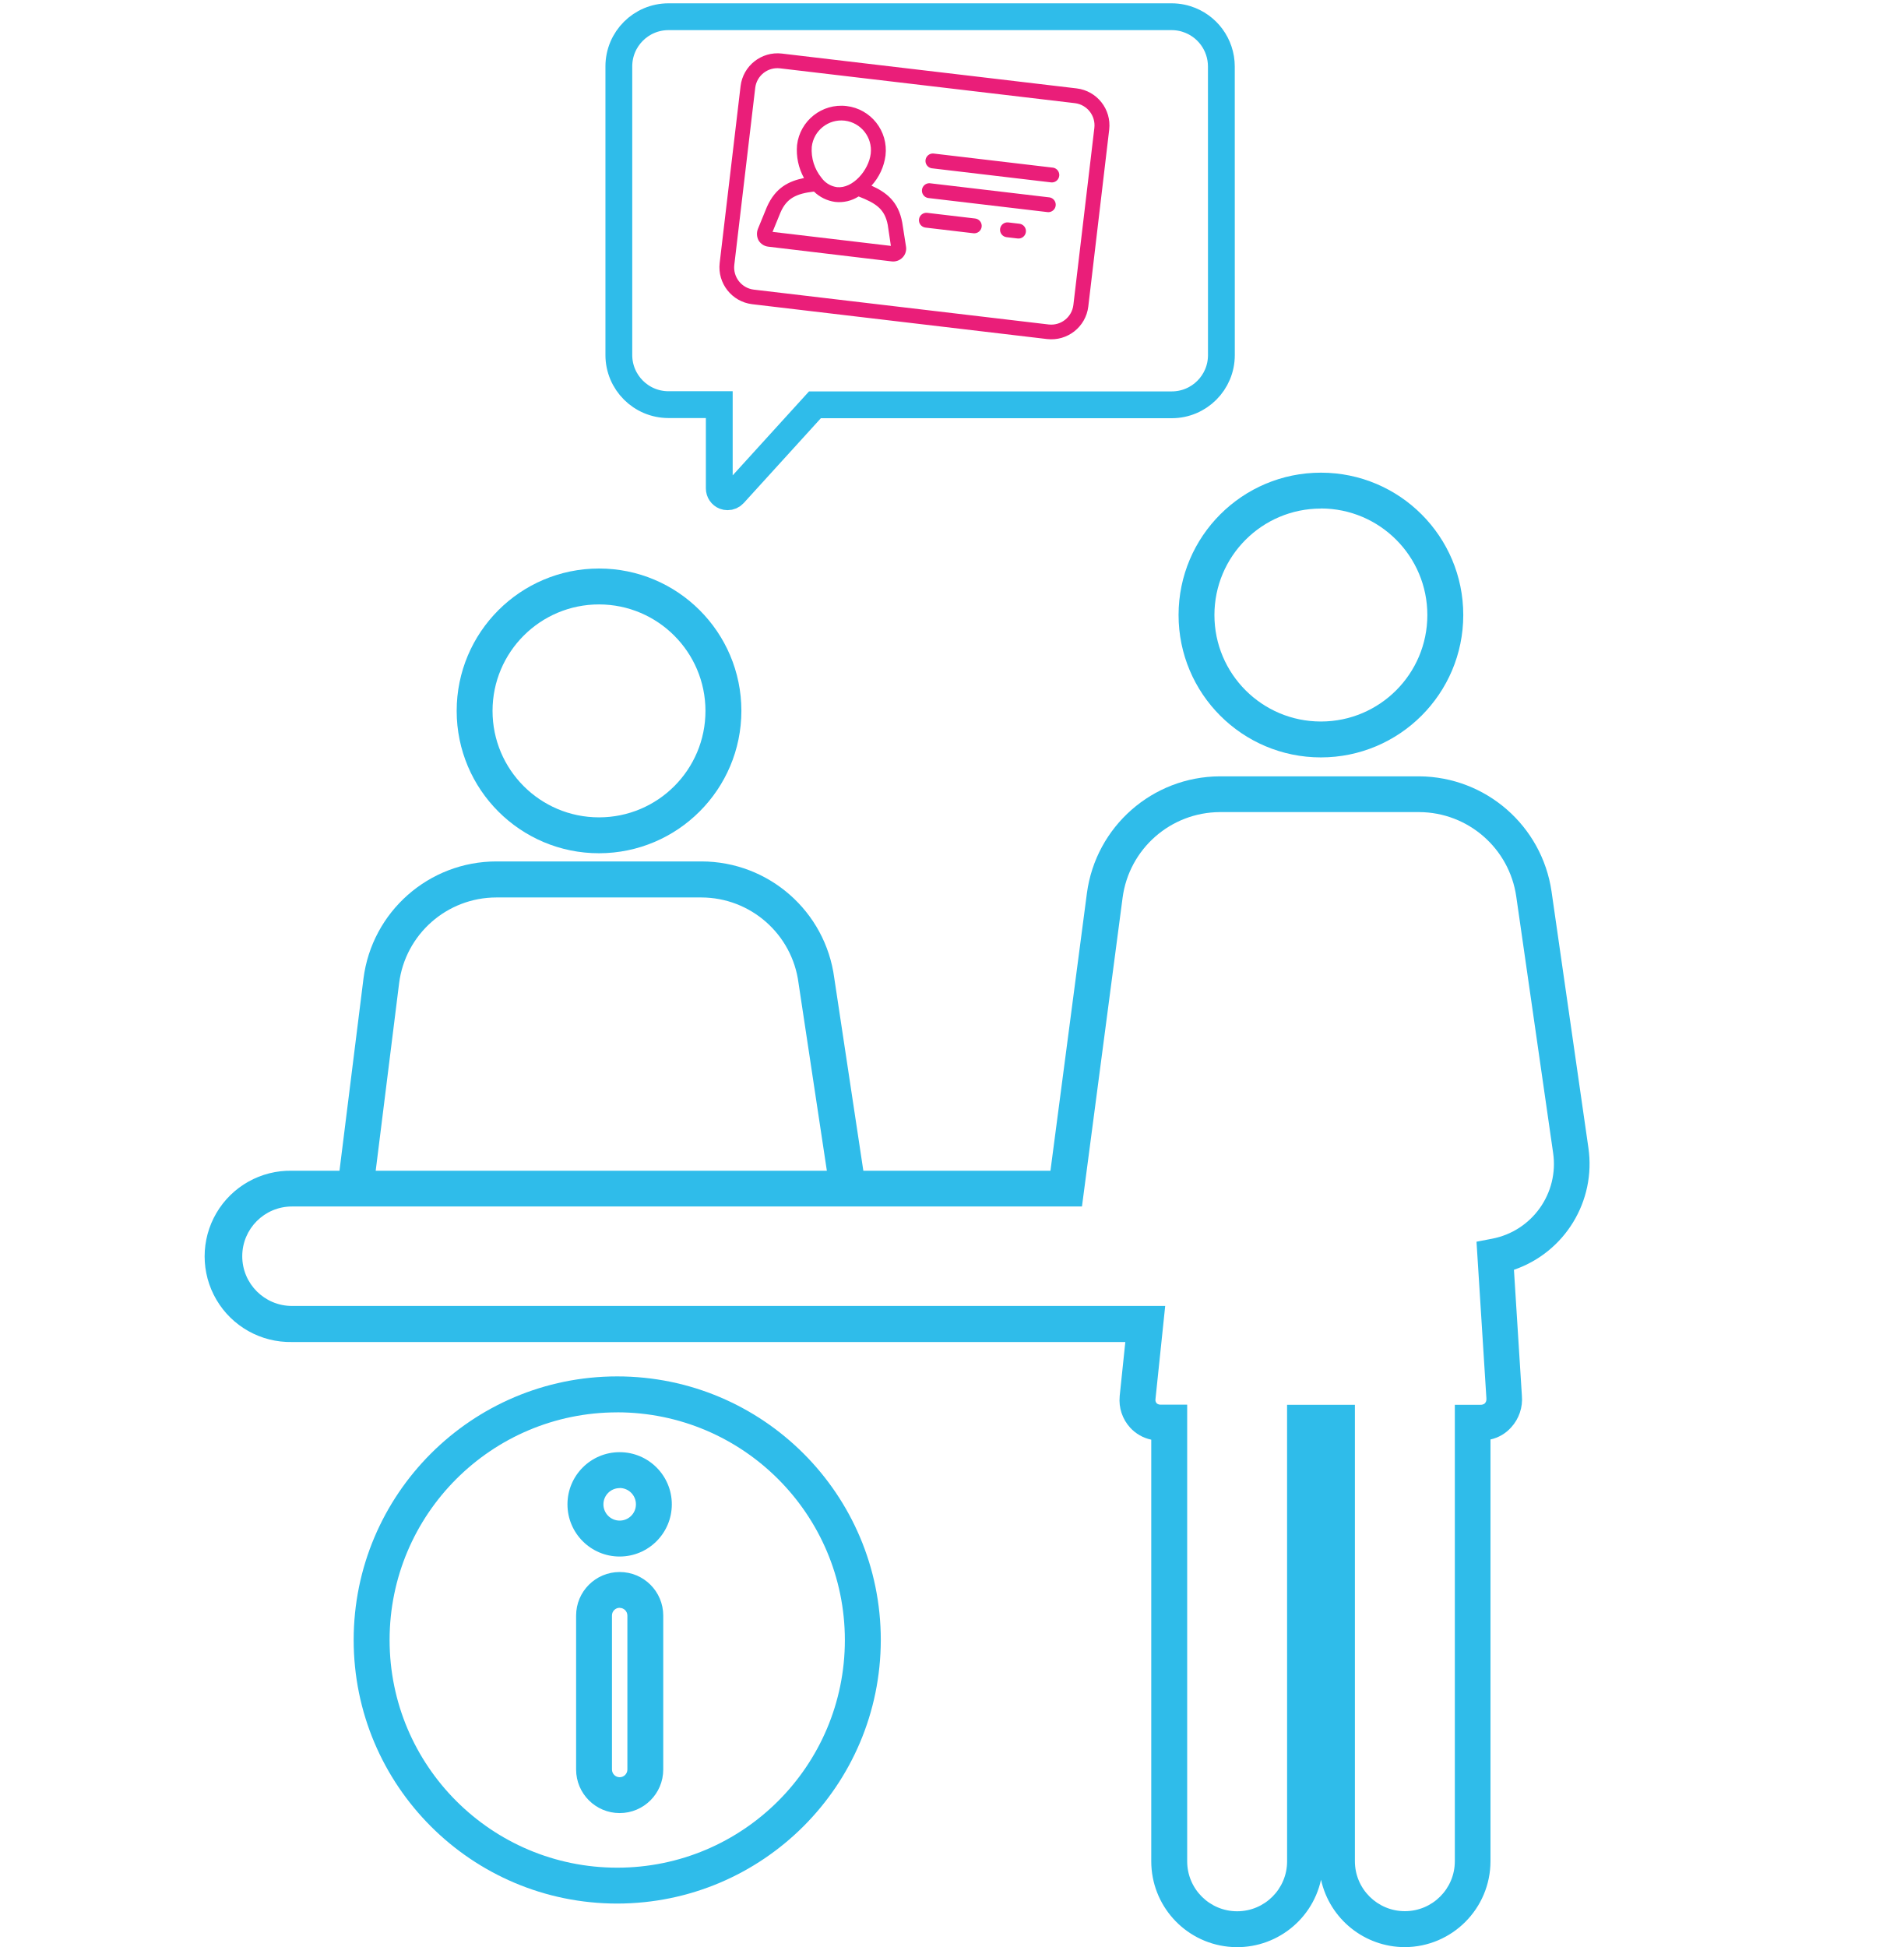
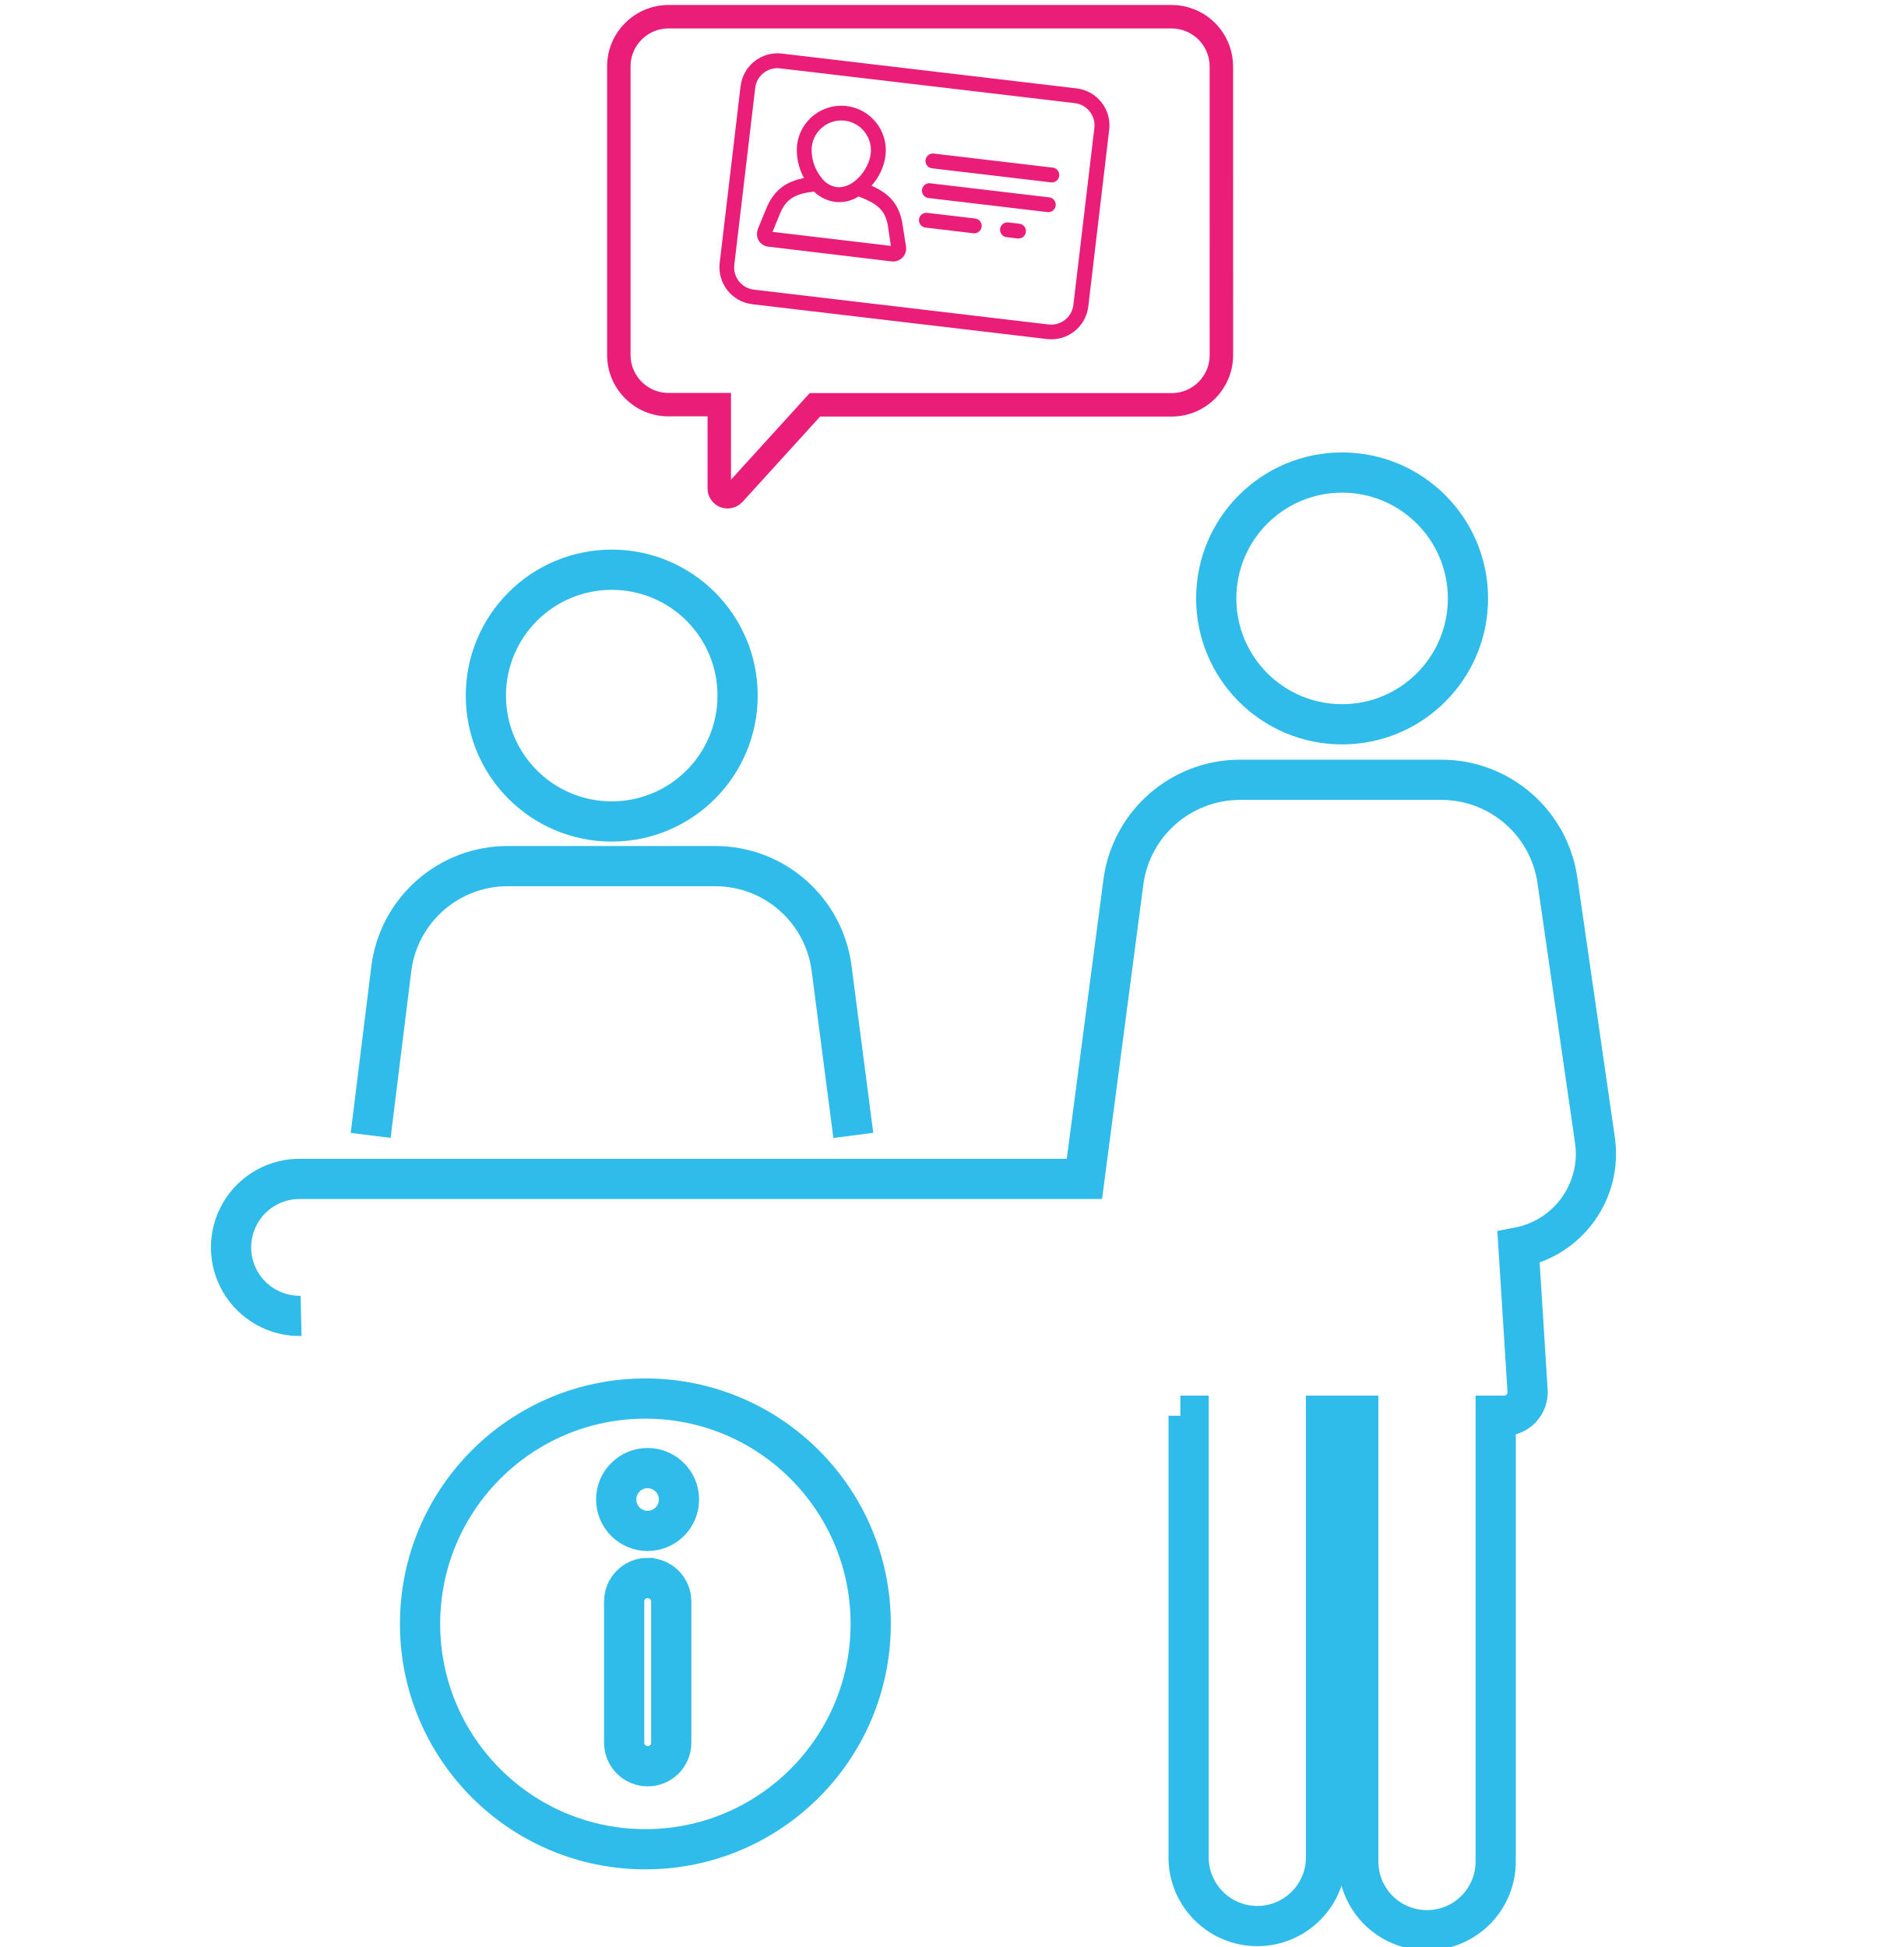
- <svg xmlns="http://www.w3.org/2000/svg" id="texto" viewBox="0 0 568.09 580.96">
+ <svg xmlns="http://www.w3.org/2000/svg" viewBox="0 0 568.09 580.96">
  <defs>
-     <style>.cls-1{fill:#2fbcea;}.cls-2{fill:none;stroke:#2fbcea;stroke-miterlimit:10;stroke-width:8px;}.cls-3{fill:#ea1e79;}</style>
+     <style>.cls-1,.cls-3{fill:none;stroke-miterlimit:10;}.cls-1{stroke:#ea1e79;stroke-width:7px;}.cls-2{fill:#ea1e79;}.cls-3{stroke:#2fbcea;stroke-width:12px;}</style>
  </defs>
-   <path class="cls-1" d="M394.15,226a42.48,42.48,0,1,1,42.51-42.46A42.51,42.51,0,0,1,394.15,226Zm0-74.25a31.77,31.77,0,1,0,31.79,31.79A31.8,31.8,0,0,0,394.15,151.72Z" />
-   <path class="cls-1" d="M247.68,355.52l-9.39-62.2a29.31,29.31,0,0,0-29-25.53H148.1a29.28,29.28,0,0,0-29,25.58l-7.74,62-10.64-1.33,7.74-62a40,40,0,0,1,39.68-35h61.2a40,40,0,0,1,39.61,34.76l9.37,62.09Z" />
-   <path class="cls-1" d="M178.78,254.6a42.48,42.48,0,1,1,42.46-42.51A42.55,42.55,0,0,1,178.78,254.6Zm0-74.25a31.77,31.77,0,1,0,31.74,31.74A31.8,31.8,0,0,0,178.78,180.35Z" />
-   <path class="cls-1" d="M419.21,581a25.66,25.66,0,0,1-25-20.11,25.63,25.63,0,0,1-50.66-5.5V429.58a11.8,11.8,0,0,1-6.31-3.6,12.14,12.14,0,0,1-3.11-9.35v-.08l1.68-16.11-248.68,0a25.56,25.56,0,1,1,0-51.11l226.34,0,10.88-82.83A40.18,40.18,0,0,1,364,231.65h59.55A40.16,40.16,0,0,1,463,266l11,76.49a33.42,33.42,0,0,1-22.22,36.4l2.37,37.56a12.36,12.36,0,0,1-3.2,9.46,11.55,11.55,0,0,1-6.17,3.61V555.36A25.67,25.67,0,0,1,419.21,581ZM384.08,419.17h20.24V555.36a14.91,14.91,0,1,0,29.82,0V419.17h7.61a2,2,0,0,0,1.28-.36,1.74,1.74,0,0,0,.53-1.43v-.16l-2.95-46.71,4.63-.89A22.72,22.72,0,0,0,463.47,344l-11-76.5a29.39,29.39,0,0,0-28.91-25.18H364a29.42,29.42,0,0,0-29,25.53L322.87,360l-235.74,0a14.84,14.84,0,1,0,0,29.68l260.58,0-2.91,27.89a1.47,1.47,0,0,0,.43,1.22,1.9,1.9,0,0,0,1.25.34h7.79V555.39a14.91,14.91,0,0,0,29.82,0Z" />
-   <path class="cls-1" d="M184.19,568a78.65,78.65,0,1,1,78.65-78.65A78.74,78.74,0,0,1,184.19,568Zm0-146.57a67.93,67.93,0,1,0,67.93,67.93A68,68,0,0,0,184.19,421.42Z" />
-   <path class="cls-1" d="M184.92,464.45a15.57,15.57,0,1,1,15.56-15.56A15.58,15.58,0,0,1,184.92,464.45Zm0-20.42a4.85,4.85,0,1,0,4.85,4.86A4.86,4.86,0,0,0,184.92,444Z" />
-   <path class="cls-1" d="M184.92,541a13,13,0,0,1-13-13V482.07a13,13,0,0,1,26,0V528A13,13,0,0,1,184.92,541Zm0-61.26a2.3,2.3,0,0,0-2.3,2.3V528a2.3,2.3,0,0,0,4.6,0V482.07A2.3,2.3,0,0,0,184.92,479.77Z" />
-   <path class="cls-2" d="M364.47,19.81A14.84,14.84,0,0,0,354.06,5.67a13,13,0,0,0-1.41-.37,14.9,14.9,0,0,0-3-.31H199.47a14.82,14.82,0,0,0-14.8,14.8v86.14a14.82,14.82,0,0,0,14.8,14.81h15.17v25a2.51,2.51,0,0,0,1.59,2.33,2.56,2.56,0,0,0,.89.16,2.48,2.48,0,0,0,1.85-.81l24.22-26.63H349.68a14.82,14.82,0,0,0,14.8-14.81Z" />
-   <path class="cls-3" d="M262.3,19.41l-29-3.43a11.11,11.11,0,0,0-12.3,9.7l-6.24,52.79a11.11,11.11,0,0,0,9.7,12.3l88,10.4a11.11,11.11,0,0,0,12.3-9.7L331,38.68a11.11,11.11,0,0,0-9.7-12.3h0l-29-3.43Zm24.41,3.89v.11m2.58,3.65,31.46,3.72a6.66,6.66,0,0,1,5.82,7.38L320.31,91a6.66,6.66,0,0,1-7.38,5.82l-88-10.4A6.66,6.66,0,0,1,219.13,79l6.24-52.79a6.66,6.66,0,0,1,7.38-5.82Zm31,63.89" />
-   <path class="cls-3" d="M269.24,66.4c-1.15-6.27-4.73-9-9.18-11a16.49,16.49,0,0,0,4.19-9,13.29,13.29,0,0,0-26.4-3.12,17.25,17.25,0,0,0,2.07,9.84c-4.46.92-8.47,2.79-11.06,8.62l-2.66,6.49a4.15,4.15,0,0,0,.15,3.47,3.88,3.88,0,0,0,2.9,1.9L266.09,78a3.88,3.88,0,0,0,3.26-1.18,3.79,3.79,0,0,0,1-3.34ZM252.08,36a8.89,8.89,0,0,1,7.76,9.84c-.59,4.95-5.37,10.52-10.1,10a6.81,6.81,0,0,1-4.19-2.28l-.39-.49a13.13,13.13,0,0,1-2.92-9.27A8.89,8.89,0,0,1,252.08,36ZM230.54,69.19l2.35-5.74c1.85-4.35,4.8-5.68,10-6.29a11.26,11.26,0,0,0,6.33,3.09,10.76,10.76,0,0,0,7-1.63c5.33,2.08,7.8,3.82,8.7,8.5l.93,6.25Zm0,0" />
-   <path class="cls-3" d="M312.94,58.87l-35.2-4.16a2.22,2.22,0,1,0-.52,4.4l35.2,4.16a2.22,2.22,0,1,0,.52-4.4Zm0,0" />
-   <path class="cls-3" d="M314,50l-35.2-4.16a2.22,2.22,0,1,0-.52,4.4l35.2,4.16A2.22,2.22,0,1,0,314,50Zm0,0" />
-   <path class="cls-3" d="M291,65.2l-14.3-1.69a2.21,2.21,0,1,0-.52,4.4l14.3,1.69a2.21,2.21,0,1,0,.52-4.4Zm0,0" />
-   <path class="cls-3" d="M304.2,66.76l-3.3-.39a2.21,2.21,0,1,0-.52,4.4l3.3.39a2.21,2.21,0,1,0,.52-4.4Zm0,0" />
+   <g id="texto">
+     <path class="cls-1" d="M364.47,19.81A14.84,14.84,0,0,0,354.06,5.67a13,13,0,0,0-1.41-.37,14.9,14.9,0,0,0-3-.31H199.47a14.82,14.82,0,0,0-14.8,14.8v86.14a14.82,14.82,0,0,0,14.8,14.81h15.17v25a2.51,2.51,0,0,0,1.59,2.33,2.56,2.56,0,0,0,.89.16,2.48,2.48,0,0,0,1.85-.81l24.22-26.63H349.68a14.82,14.82,0,0,0,14.8-14.81Z" />
+     <path class="cls-2" d="M262.3,19.41l-29-3.43a11.11,11.11,0,0,0-12.3,9.7l-6.24,52.79a11.11,11.11,0,0,0,9.7,12.3l88,10.4a11.11,11.11,0,0,0,12.3-9.7L331,38.68a11.11,11.11,0,0,0-9.7-12.3h0l-29-3.43Zm24.41,3.89v.11m2.58,3.65,31.46,3.72a6.66,6.66,0,0,1,5.82,7.38L320.31,91a6.66,6.66,0,0,1-7.38,5.82l-88-10.4A6.66,6.66,0,0,1,219.13,79l6.24-52.79a6.66,6.66,0,0,1,7.38-5.82Zm31,63.89" />
+     <path class="cls-2" d="M269.24,66.4c-1.15-6.27-4.73-9-9.18-11a16.49,16.49,0,0,0,4.19-9,13.29,13.29,0,0,0-26.4-3.12,17.25,17.25,0,0,0,2.07,9.84c-4.46.92-8.47,2.79-11.06,8.62l-2.66,6.49a4.15,4.15,0,0,0,.15,3.47,3.88,3.88,0,0,0,2.9,1.9L266.09,78a3.88,3.88,0,0,0,3.26-1.18,3.79,3.79,0,0,0,1-3.34ZM252.08,36a8.89,8.89,0,0,1,7.76,9.84c-.59,4.95-5.37,10.52-10.1,10a6.81,6.81,0,0,1-4.19-2.28l-.39-.49a13.13,13.13,0,0,1-2.92-9.27A8.89,8.89,0,0,1,252.08,36ZM230.54,69.19l2.35-5.74c1.85-4.35,4.8-5.68,10-6.29a11.26,11.26,0,0,0,6.33,3.09,10.76,10.76,0,0,0,7-1.63c5.33,2.08,7.8,3.82,8.7,8.5l.93,6.25Zm0,0" />
+     <path class="cls-2" d="M312.94,58.87l-35.2-4.16a2.22,2.22,0,1,0-.52,4.4l35.2,4.16a2.22,2.22,0,1,0,.52-4.4Zm0,0" />
+     <path class="cls-2" d="M314,50l-35.2-4.16a2.22,2.22,0,1,0-.52,4.4l35.2,4.16A2.22,2.22,0,1,0,314,50Zm0,0" />
+     <path class="cls-2" d="M291,65.2l-14.3-1.69a2.21,2.21,0,1,0-.52,4.4l14.3,1.69a2.21,2.21,0,1,0,.52-4.4Zm0,0" />
+     <path class="cls-2" d="M304.2,66.76l-3.3-.39a2.21,2.21,0,1,0-.52,4.4l3.3.39a2.21,2.21,0,1,0,.52-4.4Zm0,0" />
+     <path class="cls-3" d="M352.24,422.44h2.46v132.4a20.51,20.51,0,0,0,41,0V422.44h9.63V554.81a20.51,20.51,0,1,0,41,0V422.44h2.28a7,7,0,0,0,5.37-2.22,7.12,7.12,0,0,0,1.85-5.52l-2.68-42.5a28.43,28.43,0,0,0,22.8-32l-11.18-77.4a35,35,0,0,0-34.62-30.12H369.94a35.13,35.13,0,0,0-34.71,30.54L323.6,351.77l-233.76,0a20.44,20.44,0,1,0,0,40.87m255.3,22.24" />
+     <path class="cls-3" d="M438.06,178.59A37.56,37.56,0,1,1,400.48,141a37.57,37.57,0,0,1,37.58,37.58Zm0,0" />
+     <path class="cls-3" d="M254.64,338.79l-6.49-49.91a35,35,0,0,0-34.7-30.44H151.53a35,35,0,0,0-34.76,30.63l-6.16,49.72m40.92-80.35" />
+     <path class="cls-3" d="M220.11,207.5A37.56,37.56,0,1,1,182.57,170a37.54,37.54,0,0,1,37.54,37.54Zm0,0" />
+     <circle class="cls-3" cx="192.59" cy="484.55" r="67.24" />
+     <path class="cls-3" d="M193.26,438.06a9.37,9.37,0,1,0,9.36,9.37,9.38,9.38,0,0,0-9.36-9.37Zm0,0" />
+     <path class="cls-3" d="M193.26,470.84a7,7,0,0,0-7,7V520a7,7,0,0,0,14.05,0V477.87a7,7,0,0,0-7-7Zm0,0" />
+   </g>
</svg>
